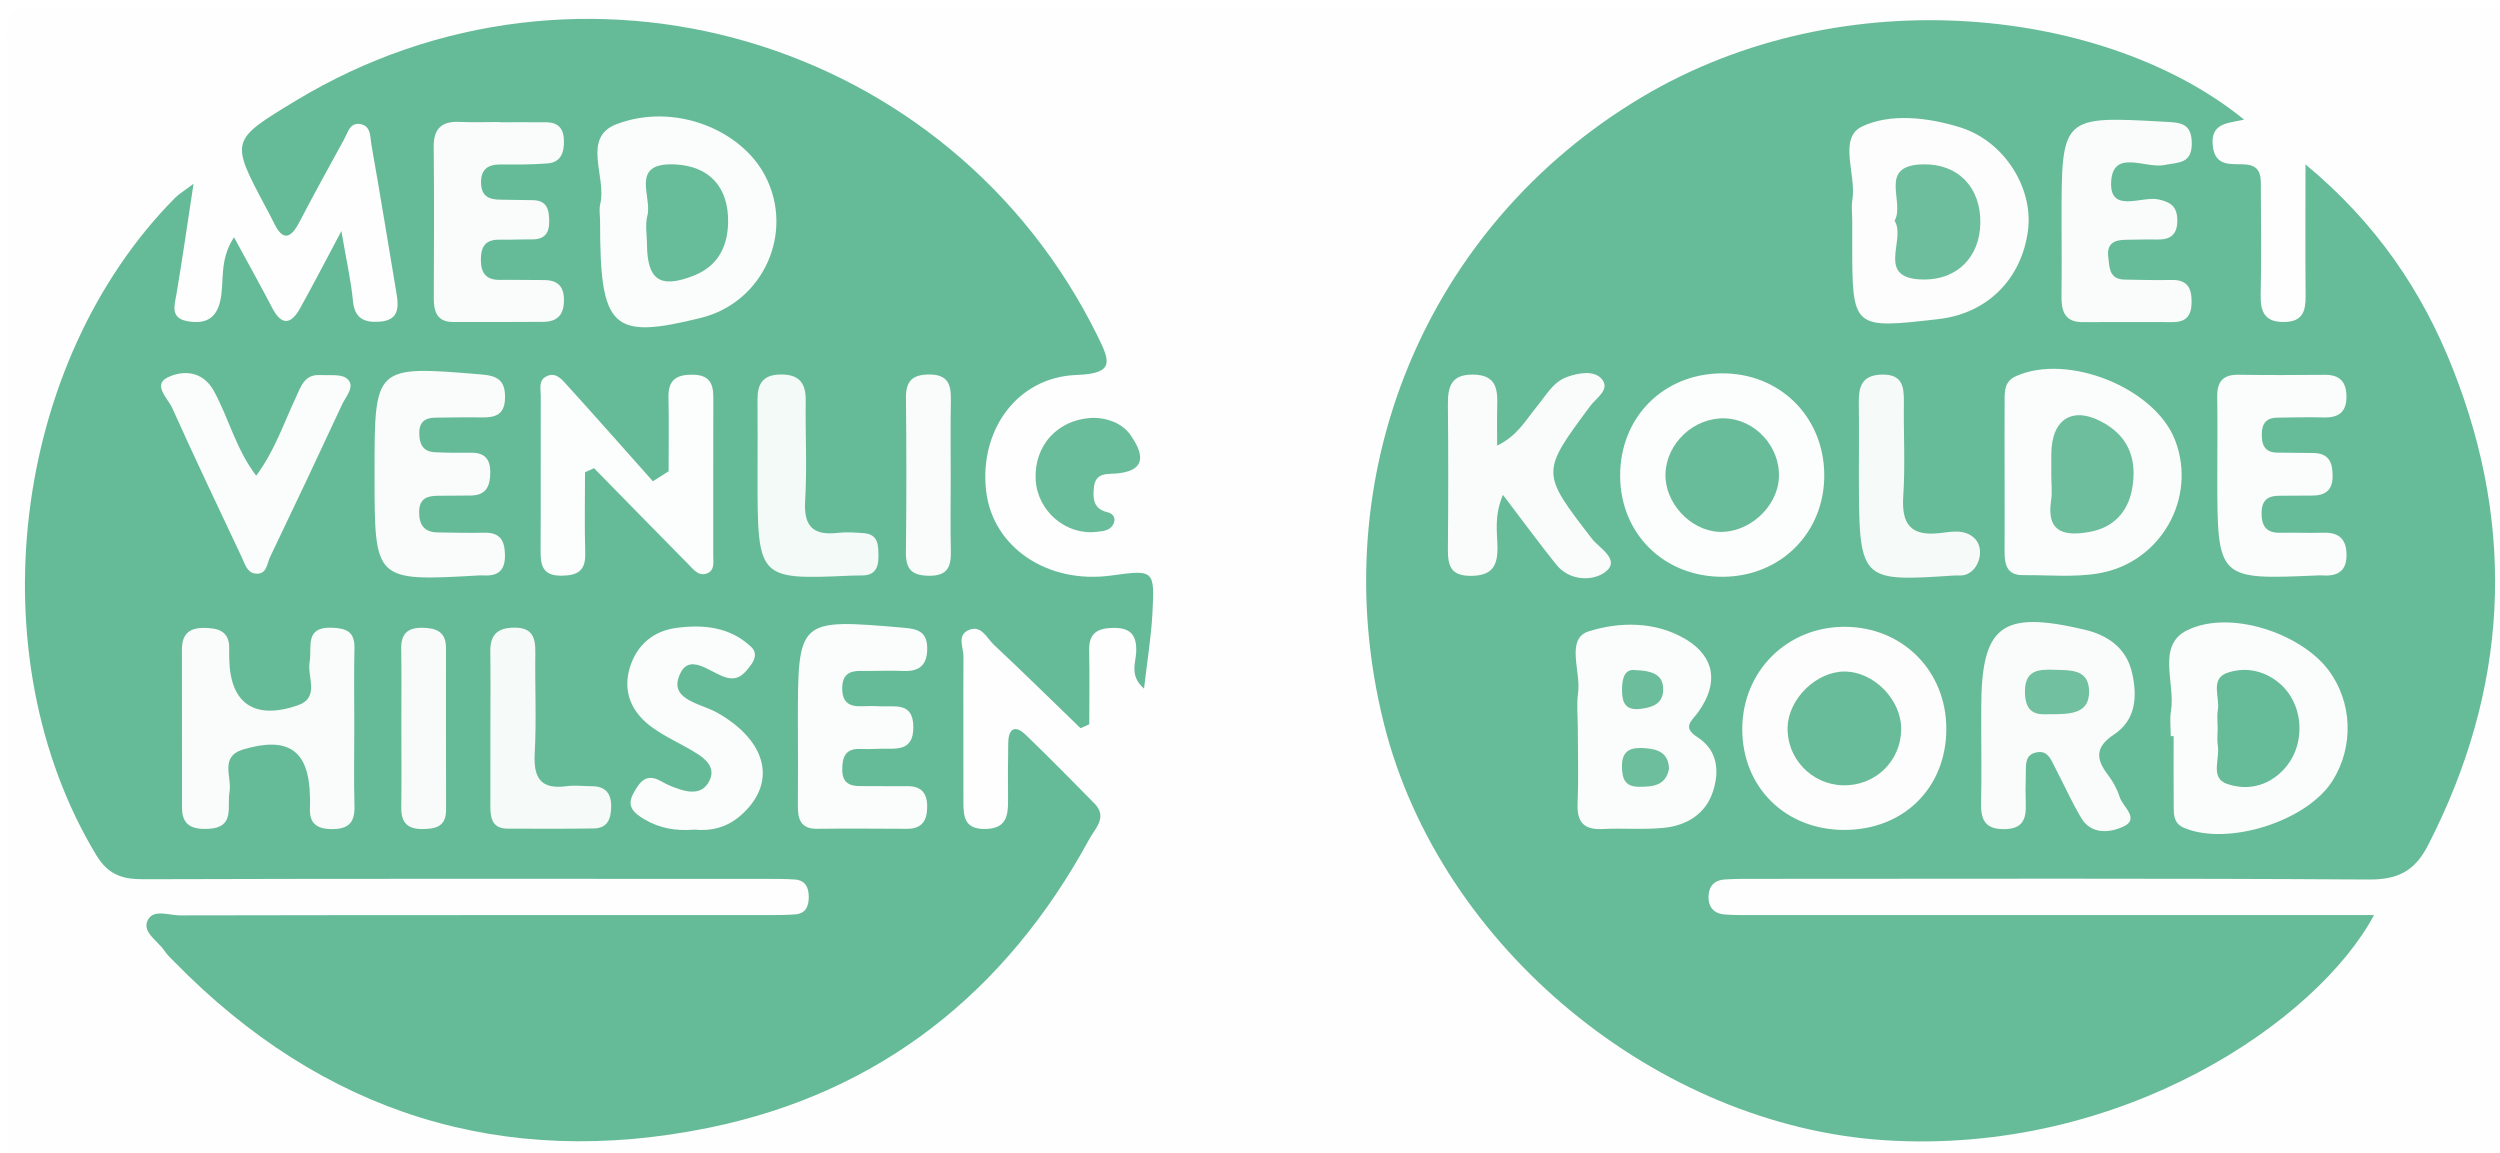
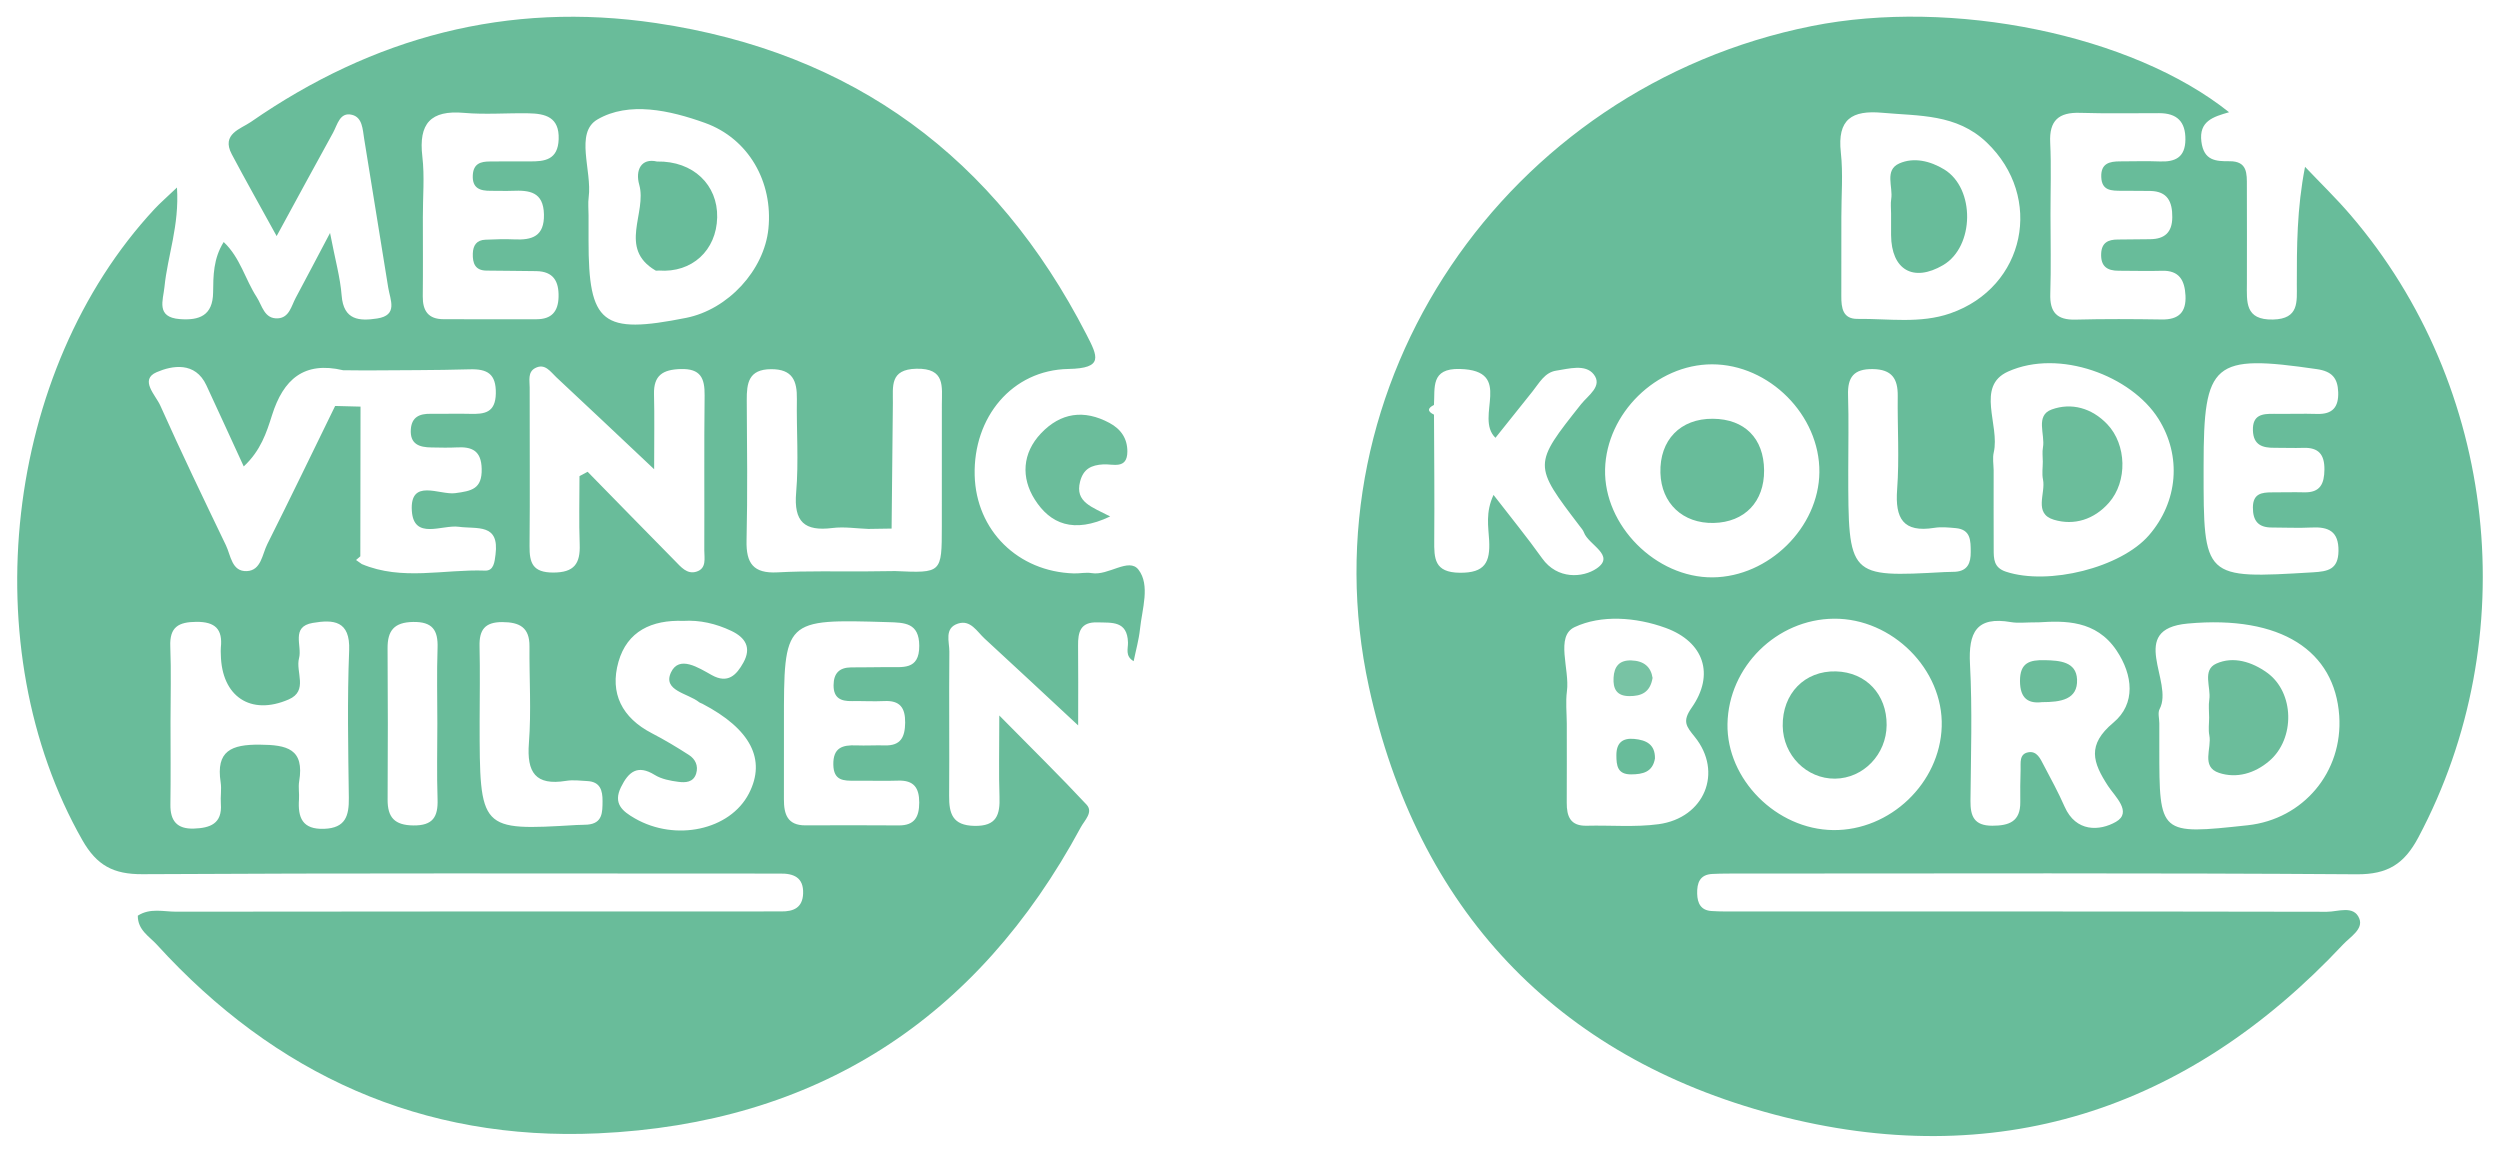
<svg xmlns="http://www.w3.org/2000/svg" version="1.1" id="Layer_1" x="0px" y="0px" width="346.957px" height="159.98px" viewBox="0 0 346.957 159.98" enable-background="new 0 0 346.957 159.98" xml:space="preserve">
  <g>
-     <path fill-rule="evenodd" clip-rule="evenodd" fill="#FEFEFE" d="M173.979,160.979c-56.327,0-112.653-0.04-168.979,0.097   c-3.424,0.009-4.106-0.672-4.097-4.096C1.044,106.319,1.044,55.66,0.902,5C0.893,1.575,1.576,0.901,5,0.904   c112.986,0.115,225.971,0.115,338.958,0c3.424-0.003,4.106,0.671,4.097,4.095c-0.142,50.66-0.142,101.32,0,151.981   c0.01,3.424-0.673,4.104-4.097,4.096C287.298,160.94,230.638,160.979,173.979,160.979z" />
-     <path fill-rule="evenodd" clip-rule="evenodd" fill="#65BB98" d="M32.476,32.928c2.012,3.707,3.708,6.734,5.309,9.811   c1.295,2.489,2.599,2.305,3.85,0.066c1.743-3.118,3.377-6.296,5.744-10.733c0.723,4.239,1.343,6.921,1.596,9.636   c0.226,2.433,1.483,3.081,3.653,2.94c2.68-0.174,2.744-1.874,2.408-3.879c-1.154-6.887-2.268-13.782-3.487-20.658   c-0.187-1.05-0.026-2.589-1.481-2.881c-1.51-0.304-1.801,1.182-2.331,2.145c-2.087,3.792-4.174,7.587-6.174,11.426   c-1.234,2.368-2.339,2.699-3.586,0.055c-0.355-0.753-0.766-1.479-1.156-2.214c-4.863-9.165-4.864-9.165,4.231-14.668   c39.433-23.86,90.839-8.76,111.247,32.616c1.719,3.485,2.52,5.26-2.895,5.45c-8.214,0.289-13.517,7.651-12.546,16.086   c0.9,7.822,8.495,12.961,17.358,11.747c5.945-0.814,6.04-0.81,5.722,5.208c-0.178,3.375-0.734,6.729-1.166,10.49   c-2.019-1.781-1.169-3.477-1.092-5.023c0.111-2.229-0.627-3.432-3.101-3.408c-2.216,0.022-3.48,0.673-3.426,3.124   c0.075,3.416,0.019,6.835,0.019,10.252c-0.404,0.182-0.808,0.363-1.211,0.546c-4-3.867-7.965-7.771-12.024-11.575   c-1.001-0.938-1.768-2.87-3.582-2.006c-1.549,0.737-0.637,2.396-0.644,3.636c-0.038,6.663,0.014,13.328-0.006,19.991   c-0.006,2.153,0.063,3.998,3.062,3.939c2.884-0.057,3.154-1.81,3.134-3.998c-0.023-2.665-0.024-5.331,0.026-7.995   c0.039-2.005,0.985-2.461,2.428-1.068c3.235,3.123,6.396,6.324,9.546,9.534c1.855,1.89,0.066,3.475-0.719,4.92   c-11.553,21.266-29.089,35.213-52.739,40.06c-28.667,5.876-53.683-1.979-74.289-23.058c-0.465-0.477-0.968-0.938-1.332-1.487   c-0.894-1.345-2.995-2.495-2.391-4.075c0.699-1.827,2.951-0.838,4.491-0.841c27.154-0.054,54.308-0.037,81.461-0.041   c1.331,0,2.667,0.003,3.992-0.099c1.479-0.113,1.876-1.165,1.867-2.456c-0.009-1.314-0.504-2.294-1.956-2.387   c-1.328-0.086-2.663-0.082-3.994-0.082c-28.82-0.006-57.639-0.043-86.459,0.048c-2.949,0.009-4.866-0.686-6.489-3.375   C-3.301,91.066,1.552,50.348,24.362,27.391c0.443-0.446,1.009-0.769,2.495-1.88c-0.875,5.722-1.548,10.481-2.355,15.218   c-0.292,1.71-0.919,3.438,1.571,3.858c2.211,0.373,3.868-0.181,4.475-2.747C31.186,39.142,30.353,36.162,32.476,32.928z" />
-     <path fill-rule="evenodd" clip-rule="evenodd" fill="#66BB98" d="M319.962,22.81c9.865,8.196,16.198,17.611,20.442,28.351   c8.889,22.488,7.639,44.548-3.415,66.108c-1.842,3.594-4.163,4.817-8.213,4.792c-28.312-0.181-56.626-0.097-84.939-0.092   c-1.498,0-3-0.013-4.493,0.088c-1.323,0.089-2.149,0.828-2.224,2.219c-0.085,1.609,0.715,2.529,2.303,2.644   c1.326,0.097,2.662,0.077,3.994,0.077c26.814,0.003,53.629,0.002,80.443,0.002c1.803,0,3.605,0,5.611,0   c-7.807,14.61-34.894,33.361-67.899,31.246c-31.334-2.009-61.688-26.559-69.512-57.83c-8.613-34.431,5.847-69.077,35.763-86.911   c28.362-16.907,64.882-12.192,83.615,3.096c-2.117,0.514-4.641,0.383-4.352,3.529c0.281,3.059,2.483,2.583,4.41,2.683   c2.508,0.13,2.266,1.966,2.272,3.615c0.021,4.831,0.084,9.662-0.025,14.49c-0.055,2.418,0.605,3.82,3.309,3.768   c2.538-0.048,2.947-1.53,2.928-3.626C319.926,35.311,319.962,29.563,319.962,22.81z" />
-     <path fill-rule="evenodd" clip-rule="evenodd" fill="#6ABD9B" d="M151.796,57.987c1.706,0.014,3.921,0.644,5.156,2.46   c1.446,2.13,2.534,4.745-1.746,5.242c-1.412,0.164-3.162-0.245-3.388,1.946c-0.161,1.562-0.086,3.002,1.882,3.452   c0.707,0.161,1.164,0.713,0.893,1.458c-0.407,1.121-1.456,1.16-2.455,1.272c-4.206,0.475-8.132-2.869-8.399-7.176   C143.447,61.914,146.743,58.118,151.796,57.987z" />
-     <path fill-rule="evenodd" clip-rule="evenodd" fill="#FBFDFC" d="M83.281,30.769c0-0.832-0.164-1.704,0.028-2.49   c0.906-3.727-2.645-9.207,2.293-11.062c8.021-3.015,17.221,0.768,20.572,7.152c4.141,7.887-0.222,17.587-8.876,19.739   C84.891,47.19,83.279,45.657,83.281,30.769z" />
-     <path fill-rule="evenodd" clip-rule="evenodd" fill="#FAFCFC" d="M49.169,100.92c-0.001,3.658-0.075,7.317,0.026,10.973   c0.065,2.383-0.95,3.22-3.274,3.169c-2.157-0.046-3.028-0.972-2.901-3.038c0.03-0.496,0.004-0.997-0.006-1.496   c-0.125-6.353-2.951-8.386-9.244-6.524c-3.347,0.991-1.553,3.854-1.915,5.895c-0.375,2.111,0.808,4.963-2.966,5.131   c-2.137,0.096-3.625-0.427-3.626-2.906c-0.003-7.315-0.001-14.63-0.016-21.945c-0.004-2.027,0.863-3.038,3-3.035   c2.105,0.003,3.646,0.455,3.563,2.978c-0.017,0.499-0.001,0.998,0.013,1.497c0.166,6.021,3.5,8.313,9.443,6.292   c3.199-1.087,1.341-3.953,1.701-6.001c0.373-2.118-0.781-4.953,3.151-4.795c2.002,0.08,3.124,0.6,3.073,2.835   C49.108,93.604,49.17,97.263,49.169,100.92z" />
-     <path fill-rule="evenodd" clip-rule="evenodd" fill="#FCFDFD" d="M92.792,65.408c0-3.427,0.058-6.854-0.02-10.28   c-0.055-2.421,1.136-3.158,3.381-3.127c2.216,0.029,2.852,1.147,2.844,3.131c-0.029,7.308,0.005,14.616-0.01,21.924   c-0.002,0.95,0.256,2.164-0.956,2.555c-1.106,0.356-1.809-0.596-2.49-1.287c-4.378-4.44-8.737-8.897-13.103-13.349   c-0.416,0.189-0.831,0.379-1.246,0.567c0,3.736-0.085,7.474,0.03,11.205c0.075,2.422-0.994,3.125-3.277,3.148   c-2.632,0.026-2.935-1.411-2.921-3.495c0.047-7.141-0.003-14.283,0.025-21.425c0.004-0.938-0.346-2.123,0.706-2.702   c1.337-0.736,2.204,0.364,2.945,1.181c4.002,4.415,7.944,8.886,11.906,13.337C91.335,66.33,92.063,65.869,92.792,65.408z" />
-     <path fill-rule="evenodd" clip-rule="evenodd" fill="#FAFCFB" d="M51.982,66.066c0-0.166,0-0.332,0-0.498   C51.978,50.69,51.974,50.737,66.83,51.97c2.267,0.188,3.301,0.851,3.26,3.246c-0.04,2.333-1.323,2.743-3.216,2.714   c-2.16-0.032-4.32,0.01-6.479,0.033c-1.354,0.015-2.192,0.569-2.208,2.063c-0.016,1.521,0.455,2.65,2.16,2.736   c1.658,0.083,3.322,0.09,4.982,0.067c1.853-0.026,2.709,0.789,2.711,2.689c0.001,1.945-0.552,3.253-2.763,3.252   c-1.495,0-2.99,0.03-4.486,0.032c-1.489,0.002-2.596,0.377-2.622,2.192c-0.026,1.8,0.667,2.87,2.567,2.898   c2.16,0.032,4.321,0.09,6.479,0.04c2.187-0.049,2.836,1.077,2.866,3.093c0.033,2.222-1.036,2.969-3.058,2.831   c-0.165-0.012-0.333-0.007-0.498,0.002C51.983,80.685,51.983,80.685,51.982,66.066z" />
-     <path fill-rule="evenodd" clip-rule="evenodd" fill="#FAFCFB" d="M69.336,16.967c2.165,0,4.33-0.014,6.495,0.005   c1.625,0.014,2.388,0.868,2.434,2.489c0.047,1.688-0.401,3.071-2.296,3.222c-2.154,0.172-4.326,0.151-6.49,0.14   c-1.837-0.01-2.792,0.726-2.716,2.667c0.07,1.772,1.147,2.21,2.649,2.222c1.499,0.011,2.997,0.05,4.496,0.067   c2.093,0.023,2.317,1.399,2.312,3.052c-0.006,1.686-0.799,2.415-2.441,2.397c-1.499-0.017-2.998,0.059-4.496,0.038   c-1.963-0.026-2.567,1.026-2.55,2.836c0.018,1.86,0.783,2.771,2.682,2.742c1.999-0.03,3.997,0.033,5.996,0.022   c1.777-0.009,2.799,0.673,2.854,2.616c0.058,2.054-0.786,3.171-2.872,3.185c-4.164,0.027-8.327,0.03-12.49,0.022   c-2.232-0.004-2.712-1.4-2.702-3.317c0.036-6.995,0.061-13.991-0.011-20.986c-0.027-2.608,1.167-3.586,3.651-3.468   c1.828,0.086,3.664,0.017,5.496,0.017C69.336,16.945,69.336,16.956,69.336,16.967z" />
-     <path fill-rule="evenodd" clip-rule="evenodd" fill="#FBFDFC" d="M110.737,100.818c-0.004-0.166-0.004-0.332-0.004-0.498   c-0.001-14.488-0.003-14.457,14.661-13.203c1.899,0.163,3.234,0.511,3.285,2.736c0.052,2.28-0.928,3.369-3.28,3.267   c-1.989-0.086-3.984,0.018-5.977-0.008c-1.576-0.02-2.481,0.548-2.535,2.282c-0.06,1.945,0.851,2.706,2.699,2.622   c0.829-0.038,1.663-0.047,2.49,0.005c2.03,0.125,4.621-0.676,4.678,2.797c0.063,3.771-2.723,2.979-4.929,3.104   c-0.828,0.047-1.661,0.043-2.49,0.021c-2.047-0.057-2.452,1.17-2.444,2.9c0.009,1.789,0.996,2.264,2.542,2.253   c2.159-0.017,4.318,0.041,6.476,0.011c1.866-0.025,2.734,0.885,2.766,2.707c0.035,1.93-0.601,3.224-2.812,3.21   c-4.151-0.025-8.303-0.05-12.454-0.001c-2.325,0.027-2.696-1.371-2.678-3.244C110.766,108.125,110.741,104.473,110.737,100.818z" />
-     <path fill-rule="evenodd" clip-rule="evenodd" fill="#FBFCFC" d="M96.37,115.135c-2.581,0.226-4.851-0.197-6.921-1.42   c-1.343-0.792-2.58-1.721-1.564-3.573c0.848-1.545,1.741-2.944,3.87-1.716c0.857,0.494,1.8,0.879,2.748,1.171   c1.532,0.472,3.067,0.457,3.917-1.171c0.908-1.738-0.274-2.916-1.537-3.738c-2.084-1.359-4.443-2.318-6.439-3.783   c-2.769-2.032-4.086-4.89-3.009-8.334c0.979-3.129,3.3-5.039,6.529-5.446c3.713-0.469,7.354-0.113,10.272,2.642   c0.89,0.84,0.544,1.804-0.132,2.674c-0.836,1.075-1.618,2.032-3.291,1.59c-2.27-0.6-5.385-3.862-6.652,0.066   c-0.99,3.07,3.214,3.588,5.369,4.807c7.017,3.973,8.387,9.868,3.171,14.348C100.817,114.866,98.601,115.377,96.37,115.135z" />
-     <path fill-rule="evenodd" clip-rule="evenodd" fill="#FBFCFC" d="M35.554,66.02c2.583-3.481,3.816-7.269,5.488-10.823   c0.7-1.49,1.175-3.251,3.334-3.144c1.303,0.064,2.997-0.189,3.806,0.516c1.177,1.025-0.171,2.422-0.696,3.55   c-3.289,7.077-6.618,14.136-9.997,21.17c-0.449,0.936-0.46,2.553-2.104,2.307c-1.107-0.165-1.396-1.327-1.812-2.213   c-3.251-6.91-6.544-13.802-9.676-20.766c-0.588-1.309-2.737-3.196-0.665-4.22c2.119-1.049,4.888-0.982,6.454,1.869   C31.735,57.998,32.718,62.278,35.554,66.02z" />
-     <path fill-rule="evenodd" clip-rule="evenodd" fill="#F4FAF7" d="M105.135,65.927c0.003-3.49,0.026-6.979-0.005-10.469   c-0.019-2.162,0.722-3.438,3.147-3.483c2.586-0.048,3.576,1.125,3.542,3.612c-0.063,4.652,0.197,9.318-0.08,13.955   c-0.216,3.613,1.21,4.81,4.596,4.405c1.145-0.137,2.327-0.036,3.485,0.041c2.135,0.141,2.079,1.72,2.092,3.265   c0.014,1.541-0.492,2.591-2.233,2.608c-0.499,0.005-0.997,0.005-1.495,0.026C105.132,80.458,105.132,80.459,105.135,65.927z" />
-     <path fill-rule="evenodd" clip-rule="evenodd" fill="#F6FAF8" d="M68.057,100.945c0.002-3.496,0.04-6.993-0.012-10.488   c-0.034-2.264,0.888-3.313,3.251-3.352c2.575-0.043,3.027,1.344,2.998,3.475c-0.064,4.661,0.166,9.333-0.084,13.981   c-0.183,3.401,0.82,5.031,4.418,4.548c1.143-0.153,2.327-0.004,3.492,0.003c1.852,0.011,2.717,0.938,2.702,2.79   c-0.014,1.683-0.457,3.044-2.424,3.073c-3.994,0.06-7.989,0.042-11.984,0.026c-2.065-0.008-2.364-1.431-2.361-3.068   C68.06,108.271,68.055,104.608,68.057,100.945z" />
-     <path fill-rule="evenodd" clip-rule="evenodd" fill="#F9FCFB" d="M131.943,66.47c-0.002,3.331-0.06,6.662,0.018,9.99   c0.05,2.146-0.423,3.467-3,3.446c-2.34-0.02-3.265-0.842-3.236-3.214c0.088-7.158,0.079-14.319,0.006-21.478   c-0.024-2.347,0.904-3.238,3.25-3.24c2.575-0.001,3.021,1.387,2.983,3.506C131.898,59.144,131.945,62.808,131.943,66.47z" />
-     <path fill-rule="evenodd" clip-rule="evenodd" fill="#F8FBF9" d="M55.701,100.568c-0.003-3.493,0.045-6.988-0.021-10.48   c-0.04-2.108,0.84-2.997,2.971-2.964c1.962,0.031,3.244,0.603,3.244,2.79c0.003,7.486-0.012,14.972,0.014,22.458   c0.008,2.294-1.348,2.671-3.263,2.686c-2.141,0.017-2.985-0.937-2.957-3.011C55.742,108.221,55.704,104.395,55.701,100.568z" />
-     <path fill-rule="evenodd" clip-rule="evenodd" fill="#FBFDFC" d="M278.202,65.975c-0.003-3.488-0.013-6.976,0.002-10.463   c0.006-1.336,0.028-2.61,1.581-3.309c7.179-3.232,19.284,1.616,22.083,8.893c3.08,8.008-1.969,17.031-10.658,18.484   c-3.397,0.568-6.952,0.209-10.436,0.242c-2.338,0.022-2.584-1.577-2.575-3.385C278.217,72.95,278.204,69.462,278.202,65.975z" />
-     <path fill-rule="evenodd" clip-rule="evenodd" fill="#FCFDFD" d="M253.178,65.859c0.066,8.027-6.017,14.155-14.086,14.189   c-8.128,0.034-14.22-5.948-14.245-13.99c-0.026-8.116,5.946-14.168,14.056-14.243C246.965,51.74,253.11,57.786,253.178,65.859z" />
-     <path fill-rule="evenodd" clip-rule="evenodd" fill="#FBFCFC" d="M301.264,102.165c0-1.162-0.163-2.352,0.029-3.481   c0.651-3.828-2.067-9.123,2.276-11.229c5.982-2.901,15.68,0.459,19.503,5.439c3.392,4.419,3.659,10.646,0.663,15.435   c-3.534,5.647-14.513,9.11-20.586,6.581c-1.407-0.586-1.464-1.649-1.475-2.803c-0.029-3.313-0.01-6.626-0.01-9.938   C301.531,102.167,301.397,102.166,301.264,102.165z" />
-     <path fill-rule="evenodd" clip-rule="evenodd" fill="#FCFDFC" d="M256.014,86.988c8.04,0.015,14.117,6.132,14.103,14.196   c-0.015,8.159-5.931,14.003-14.171,13.997c-8.19-0.006-14.189-5.963-14.15-14.05C241.834,93.129,248.021,86.975,256.014,86.988z" />
-     <path fill-rule="evenodd" clip-rule="evenodd" fill="#FCFDFC" d="M257.056,30.712c0-0.998-0.135-2.017,0.024-2.989   c0.571-3.484-2.011-8.567,1.331-10.162c3.937-1.878,9.18-1.28,13.67,0.13c6.094,1.915,10.143,8.416,9.367,14.306   c-0.894,6.779-5.674,11.515-12.404,12.288c-11.983,1.375-11.983,1.375-11.987-10.58C257.056,32.708,257.057,31.71,257.056,30.712z" />
-     <path fill-rule="evenodd" clip-rule="evenodd" fill="#FBFCFC" d="M218.975,101.126c-0.004-1.661-0.189-3.348,0.036-4.976   c0.41-2.95-1.76-7.502,1.464-8.526c4.2-1.334,9.27-1.452,13.527,1.124c4.002,2.421,4.554,6.104,1.671,10.092   c-0.886,1.226-2.273,2.077-0.101,3.465c2.829,1.806,3.075,4.721,2.159,7.541c-1.016,3.125-3.653,4.728-6.815,5.044   c-2.797,0.28-5.644,0.02-8.46,0.163c-2.552,0.131-3.618-0.857-3.513-3.466C219.085,108.104,218.979,104.613,218.975,101.126z" />
-     <path fill-rule="evenodd" clip-rule="evenodd" fill="#FAFCFB" d="M274.961,100.841c0.001-0.831,0.001-1.662,0.001-2.492   c-0.001-11.531,2.761-13.685,14.3-10.972c3.251,0.765,5.851,2.537,6.638,6.024c0.733,3.248,0.54,6.512-2.493,8.519   c-2.637,1.746-2.575,3.387-0.858,5.622c0.698,0.909,1.281,1.981,1.625,3.071c0.429,1.363,2.858,3.019,0.49,4.117   c-1.717,0.796-4.398,1.187-5.814-1.189c-1.357-2.277-2.432-4.722-3.67-7.073c-0.527-1.001-0.953-2.313-2.438-2.071   c-1.843,0.3-1.549,1.869-1.594,3.154c-0.045,1.328-0.049,2.66-0.006,3.988c0.069,2.075-0.353,3.493-2.951,3.531   c-2.818,0.043-3.311-1.432-3.252-3.762C275.024,107.821,274.96,104.331,274.961,100.841z" />
-     <path fill-rule="evenodd" clip-rule="evenodd" fill="#FAFCFC" d="M208.581,68.677c-1.241,2.987-0.784,5.153-0.758,7.243   c0.033,2.638-0.732,3.978-3.677,3.998c-2.903,0.02-3.223-1.505-3.202-3.785c0.061-6.664,0.064-13.328,0-19.992   c-0.024-2.499,0.458-4.195,3.519-4.154c3.158,0.042,3.404,1.968,3.329,4.345c-0.053,1.642-0.011,3.289-0.011,5.508   c2.831-1.368,3.992-3.578,5.508-5.417c1.262-1.531,2.264-3.439,4.229-4.124c1.554-0.542,3.685-0.945,4.756,0.277   c1.274,1.455-0.733,2.641-1.546,3.734c-6.918,9.311-6.881,9.247,0.203,18.454c1.002,1.302,4.069,2.938,1.839,4.631   c-1.636,1.243-4.894,1.327-6.795-1.044C213.598,75.382,211.348,72.311,208.581,68.677z" />
-     <path fill-rule="evenodd" clip-rule="evenodd" fill="#F9FCFB" d="M286.111,30.565c-0.006-14.495-0.008-14.473,14.443-13.659   c1.982,0.111,3.563,0.151,3.627,2.842c0.072,3.009-1.794,2.76-3.863,3.164c-2.554,0.498-7.045-2.249-7.321,2.25   c-0.28,4.56,4.211,2.002,6.555,2.511c1.801,0.392,2.608,1.068,2.621,2.896c0.013,1.909-0.874,2.706-2.719,2.673   c-1.496-0.027-2.993,0.017-4.49,0.038c-1.541,0.023-2.594,0.518-2.376,2.354c0.177,1.498,0.111,3.135,2.281,3.168   c2.161,0.034,4.324,0.104,6.484,0.052c2.22-0.053,2.829,1.11,2.806,3.116c-0.021,1.876-0.785,2.746-2.669,2.734   c-4.157-0.024-8.315-0.003-12.473,0.003c-2.519,0.004-2.944-1.599-2.917-3.664C286.147,37.551,286.113,34.058,286.111,30.565z" />
-     <path fill-rule="evenodd" clip-rule="evenodd" fill="#FBFDFC" d="M307.724,66.013c0.005-3.662,0.043-7.323-0.011-10.983   c-0.03-2.063,0.803-3.054,2.94-3.021c3.993,0.061,7.987,0.048,11.981,0.009c2.109-0.021,3.011,1,3.015,3.044   c0.005,2.15-1.116,2.923-3.143,2.872c-2.162-0.056-4.327,0-6.489,0.027c-1.421,0.018-2.076,0.76-2.117,2.183   c-0.045,1.533,0.346,2.643,2.128,2.673c1.663,0.028,3.327,0.047,4.991,0.051c2.257,0.006,2.738,1.416,2.708,3.31   c-0.032,1.935-1.114,2.612-2.883,2.599c-1.498-0.012-2.996,0.032-4.493,0.024c-1.587-0.008-2.463,0.603-2.482,2.345   c-0.021,1.833,0.623,2.832,2.579,2.792c1.997-0.04,3.996,0.055,5.991-0.005c2.018-0.06,3.127,0.738,3.215,2.851   c0.103,2.454-1.2,3.245-3.415,3.069c-0.165-0.013-0.333-0.005-0.499,0.002C307.727,80.474,307.727,80.474,307.724,66.013z" />
-     <path fill-rule="evenodd" clip-rule="evenodd" fill="#F6FAF9" d="M257.982,65.498c-0.001-3.163,0.034-6.325-0.013-9.487   c-0.032-2.22,0.311-3.932,3.136-4.023c2.939-0.094,3.148,1.67,3.121,3.882c-0.055,4.327,0.198,8.67-0.086,12.979   c-0.257,3.897,1.013,5.591,5.058,5.137c1.567-0.176,3.395-0.597,4.78,0.668c1.574,1.435,0.729,4.611-1.323,5.146   c-0.473,0.123-0.995,0.042-1.493,0.075C257.989,80.741,257.989,80.742,257.982,65.498z" />
-     <path fill-rule="evenodd" clip-rule="evenodd" fill="#67BC99" d="M101.049,30.902c-0.074,3.48-1.519,6.099-4.869,7.392   c-4.6,1.776-6.352,0.546-6.39-4.391c-0.01-1.332-0.272-2.735,0.056-3.981c0.69-2.619-2.498-7.359,3.745-7.107   C98.397,23.008,101.142,25.92,101.049,30.902z" />
-     <path fill-rule="evenodd" clip-rule="evenodd" fill="#6CBE9C" d="M284.685,65.978c0.001-0.994-0.006-1.987,0.002-2.98   c0.041-5.041,3.162-6.783,7.536-4.154c3.441,2.069,4.349,5.302,3.675,9.016c-0.585,3.227-2.61,5.356-5.857,5.951   c-3.323,0.609-6.089,0.234-5.384-4.36C284.83,68.318,284.683,67.137,284.685,65.978z" />
-     <path fill-rule="evenodd" clip-rule="evenodd" fill="#68BC9A" d="M246.88,66.333c-0.22,4.119-4.281,7.726-8.413,7.472   c-3.951-0.242-7.443-4.07-7.328-8.032c0.123-4.239,3.903-7.806,8.175-7.714C243.58,58.152,247.111,62.013,246.88,66.333z" />
-     <path fill-rule="evenodd" clip-rule="evenodd" fill="#66BB98" d="M307.774,101.042c-0.001-0.825-0.119-1.672,0.023-2.471   c0.32-1.792-1.134-4.366,1.338-5.203c2.34-0.793,4.881-0.4,7.015,1.295c3.704,2.94,3.995,8.884,0.641,12.285   c-2.241,2.274-5.076,2.768-7.756,1.828c-2.33-0.818-0.938-3.45-1.237-5.264C307.665,102.71,307.775,101.866,307.774,101.042z" />
-     <path fill-rule="evenodd" clip-rule="evenodd" fill="#68BC99" d="M263.853,101.262c-0.066,4.417-3.634,7.828-8.078,7.725   c-4.392-0.104-7.878-3.807-7.681-8.163c0.176-3.909,4.017-7.626,7.881-7.625C260.066,93.199,263.915,97.139,263.853,101.262z" />
-     <path fill-rule="evenodd" clip-rule="evenodd" fill="#6CBE9C" d="M262.938,30.638c1.498-2.635-2.44-7.729,3.997-7.83   c4.836-0.076,7.992,3.211,7.9,8.2c-0.085,4.622-3.182,7.837-7.888,7.785C260.149,38.72,264.604,33.273,262.938,30.638z" />
-     <path fill-rule="evenodd" clip-rule="evenodd" fill="#6DBE9C" d="M231.627,106.722c-0.472,2.344-2.243,2.46-4.135,2.472   c-2.021,0.012-2.387-1.181-2.391-2.879c-0.005-2.376,1.477-2.618,3.282-2.476C230.169,103.979,231.594,104.563,231.627,106.722z" />
-     <path fill-rule="evenodd" clip-rule="evenodd" fill="#6BBD9B" d="M226.888,92.994c2.548,0.092,4.036,0.689,3.93,2.853   c-0.091,1.845-1.482,2.312-3.093,2.526c-2.059,0.274-2.608-0.762-2.617-2.558C225.099,94.087,225.493,92.833,226.888,92.994z" />
-     <path fill-rule="evenodd" clip-rule="evenodd" fill="#71C09F" d="M284.487,99.12c-1.5,0.053-3.354,0.157-3.456-2.868   c-0.106-3.22,1.719-3.382,4.077-3.298c2.17,0.077,4.708-0.122,4.819,2.842C290.048,99.04,287.445,99.133,284.487,99.12z" />
+     <path fill-rule="evenodd" clip-rule="evenodd" fill="#69BC9A" d="M19.125,127.08c1.711-1.104,3.58-0.549,5.329-0.553   c26.825-0.041,53.649-0.029,80.473-0.029c1.167,0,2.333-0.025,3.499-0.008c1.717,0.025,2.961-0.529,3.033-2.477   c0.082-2.252-1.318-2.811-3.233-2.775c-1.166,0.021-2.332-0.002-3.499-0.002c-28.324-0.002-56.648-0.08-84.971,0.086   c-4.01,0.023-6.324-1.211-8.322-4.719C-3.747,89.941,0.569,51.435,21.457,28.994c0.764-0.82,1.62-1.555,3.104-2.969   c0.345,5.298-1.31,9.487-1.736,13.797c-0.183,1.843-1.215,4.205,2.122,4.463c2.72,0.211,4.588-0.487,4.629-3.686   c0.029-2.319,0.015-4.682,1.468-7.011c2.296,2.162,2.982,5.184,4.573,7.631c0.773,1.189,1.057,3.071,2.951,2.961   c1.584-0.093,1.863-1.71,2.475-2.85c1.398-2.606,2.769-5.227,4.762-8.999c0.714,3.721,1.417,6.182,1.609,8.681   c0.266,3.453,2.485,3.563,4.932,3.188c2.927-0.448,1.811-2.567,1.531-4.29c-1.116-6.886-2.231-13.772-3.339-20.659   c-0.21-1.307-0.233-2.958-1.686-3.317c-1.699-0.42-2.018,1.375-2.627,2.478c-2.481,4.491-4.921,9.006-7.833,14.352   c-2.341-4.26-4.331-7.786-6.228-11.361c-1.494-2.816,1.256-3.51,2.654-4.48C51.783,5.155,70.434,0.146,91.044,3.201   c27.399,4.06,47.122,18.678,59.73,43.207c1.579,3.072,2.43,4.708-2.501,4.798c-7.824,0.143-13.217,6.71-13.004,14.771   c0.201,7.632,5.994,13.366,13.762,13.603c0.831,0.025,1.686-0.177,2.491-0.04c2.299,0.39,5.146-2.212,6.479-0.479   c1.652,2.148,0.501,5.453,0.21,8.246c-0.153,1.469-0.566,2.912-0.879,4.453c-1.217-0.697-0.762-1.76-0.787-2.588   c-0.091-3.045-2.226-2.732-4.252-2.797c-2.365-0.072-2.697,1.361-2.675,3.238c0.04,3.287,0.011,6.578,0.011,11.061   c-4.843-4.502-8.896-8.295-12.984-12.051c-1.063-0.977-1.946-2.646-3.688-2.082c-1.952,0.633-1.19,2.527-1.203,3.895   c-0.065,6.666,0.023,13.33-0.031,19.994c-0.021,2.488,0.464,4.127,3.511,4.188c3.106,0.061,3.566-1.553,3.478-4.074   c-0.111-3.152-0.027-6.311-0.027-11.246c4.682,4.75,8.483,8.479,12.109,12.371c0.975,1.047-0.272,2.166-0.799,3.143   c-14.386,26.686-36.749,41.107-66.994,42.477c-24.42,1.104-44.804-8.15-61.227-26.182C20.723,129.951,19.108,129.08,19.125,127.08z    M124.229,79.255c6.472,0.29,6.475,0.29,6.48-6.191c0.004-5.644-0.003-11.289,0.005-16.932c0.004-2.49,0.505-5.046-3.533-4.958   c-3.734,0.082-3.241,2.464-3.266,4.764c-0.063,5.806-0.118,11.613-0.176,17.418c-1.075,0.017-2.149,0.033-3.225,0.05   c-1.662-0.058-3.351-0.333-4.98-0.129c-3.876,0.487-5.391-0.841-5.042-4.921c0.367-4.295,0.033-8.646,0.101-12.972   c0.039-2.523-0.586-4.165-3.58-4.149c-3.131,0.016-3.391,1.929-3.376,4.316c0.041,6.489,0.122,12.981-0.029,19.468   c-0.073,3.157,0.94,4.592,4.283,4.415c4.149-0.222,8.317-0.106,12.478-0.137C121.655,79.284,122.942,79.27,124.229,79.255z    M47.618,51.382c-5.425-1.276-8.297,1.25-9.872,6.256c-0.747,2.374-1.563,4.903-3.92,7.096c-1.866-4.056-3.513-7.664-5.184-11.26   c-1.549-3.333-4.749-2.75-6.9-1.823c-2.423,1.044-0.137,3.198,0.497,4.619c2.915,6.526,6.019,12.969,9.118,19.413   c0.679,1.411,0.8,3.667,2.898,3.577c1.99-0.086,2.13-2.32,2.834-3.724c3.197-6.37,6.292-12.792,9.422-19.195   c1.175,0.03,2.349,0.061,3.524,0.091c-0.009,6.926-0.019,13.852-0.028,20.776c-0.198,0.171-0.396,0.341-0.594,0.512   c0.267,0.188,0.534,0.377,0.801,0.565c5.587,2.355,11.4,0.694,17.105,0.906c1.219,0.046,1.322-1.216,1.451-2.229   c0.559-4.365-2.527-3.508-5.119-3.856c-2.292-0.308-6.229,1.882-6.494-2.203c-0.298-4.585,3.863-2.179,6-2.459   c2.309-0.303,3.751-0.586,3.693-3.369c-0.053-2.529-1.34-3.105-3.486-2.982c-1.159,0.066-2.325,0.017-3.488,0.006   c-1.672-0.017-3.003-0.444-2.86-2.518c0.118-1.711,1.214-2.174,2.73-2.152c1.827,0.025,3.656-0.045,5.481,0.006   c2.014,0.057,3.537-0.143,3.585-2.83c0.049-2.73-1.183-3.422-3.626-3.351c-4.813,0.14-9.631,0.113-14.448,0.155   C49.699,51.399,48.659,51.391,47.618,51.382z M81.68,29.875c0,1.162,0.001,2.325,0,3.488c-0.006,11.595,1.863,13.08,13.546,10.751   c5.814-1.159,10.833-6.601,11.418-12.38c0.656-6.482-2.746-12.496-8.797-14.674c-4.884-1.759-10.583-3.022-14.937-0.479   c-3.174,1.855-0.721,7.106-1.213,10.805C81.589,28.201,81.682,29.043,81.68,29.875z M23.665,100.172   c0,3.824,0.042,7.65-0.016,11.473c-0.034,2.277,0.919,3.426,3.252,3.348c2.244-0.076,3.961-0.662,3.75-3.436   c-0.076-0.99,0.121-2.014-0.029-2.988c-0.672-4.373,1.484-5.252,5.417-5.223c3.795,0.027,6.231,0.568,5.48,5.098   c-0.134,0.811,0.033,1.664-0.024,2.492c-0.173,2.521,0.447,4.203,3.495,4.09c2.97-0.109,3.456-1.803,3.423-4.305   c-0.089-6.816-0.229-13.643,0.044-20.449c0.167-4.172-2.205-4.305-5.048-3.824c-3.086,0.521-1.449,3.178-1.906,4.887   c-0.511,1.912,1.317,4.533-1.43,5.732c-5.289,2.305-9.32-0.416-9.425-6.207c-0.006-0.334-0.034-0.67,0.002-0.996   c0.272-2.541-0.778-3.584-3.404-3.563c-2.462,0.021-3.719,0.705-3.613,3.398C23.77,93.184,23.666,96.682,23.665,100.172z    M80.423,66.078c0.377-0.201,0.753-0.402,1.13-0.604c4.042,4.128,8.078,8.264,12.133,12.379c0.809,0.82,1.653,1.884,2.949,1.49   c1.472-0.446,1.104-1.883,1.108-2.98c0.032-7.162-0.04-14.326,0.045-21.488c0.029-2.417-0.57-3.742-3.336-3.658   c-2.457,0.075-3.753,0.867-3.687,3.487c0.078,3.064,0.019,6.132,0.019,10.417c-5.174-4.873-9.359-8.84-13.581-12.77   c-0.806-0.75-1.565-1.988-2.932-1.266c-1.057,0.559-0.759,1.747-0.761,2.7c-0.015,7.33,0.057,14.659-0.018,21.989   c-0.024,2.373,0.45,3.682,3.272,3.687c2.939,0.005,3.786-1.246,3.687-3.915C80.334,72.395,80.423,69.235,80.423,66.078z    M58.685,30.167c0,3.652,0.031,7.304-0.012,10.956c-0.024,2,0.755,3.172,2.87,3.176c4.315,0.009,8.631,0.021,12.947,0.005   c2.022-0.007,2.977-1.029,3.029-3.089c0.056-2.199-0.733-3.538-3.07-3.587c-2.323-0.049-4.647-0.029-6.97-0.073   c-1.54-0.028-1.899-1.026-1.862-2.35c0.033-1.167,0.539-1.891,1.75-1.938c1.326-0.053,2.658-0.108,3.982-0.045   c2.484,0.12,4.212-0.403,4.142-3.474c-0.072-3.141-2.025-3.364-4.379-3.267c-0.994,0.041-1.992-0.008-2.988,0.001   c-1.501,0.014-2.622-0.34-2.506-2.209c0.097-1.565,1.086-1.86,2.365-1.861c1.826-0.001,3.652-0.039,5.478-0.013   c2.17,0.032,3.969-0.226,4.072-3.073c0.111-3.084-1.847-3.559-4.186-3.601c-2.986-0.055-5.994,0.2-8.959-0.061   c-4.634-0.406-6.31,1.487-5.775,6.047C58.941,24.494,58.674,27.346,58.685,30.167z M108.798,100.465   c0,3.49,0.01,6.979-0.004,10.469c-0.008,2.053,0.48,3.627,2.993,3.611c4.32-0.023,8.64-0.018,12.96,0.008   c2.187,0.014,2.825-1.193,2.827-3.174c0.002-2.043-0.751-3.115-2.921-3.041c-1.991,0.068-3.987-0.008-5.981,0.012   c-1.577,0.016-2.978,0.025-3.02-2.225c-0.044-2.369,1.266-2.754,3.171-2.678c1.327,0.053,2.659-0.035,3.987,0.002   c2.215,0.061,2.786-1.174,2.81-3.152c0.025-2.08-0.728-3.109-2.898-3.002c-1.491,0.074-2.99-0.021-4.485,0.006   c-1.539,0.029-2.566-0.41-2.551-2.215c0.014-1.66,0.806-2.441,2.416-2.463c1.661-0.023,3.323-0.004,4.984-0.041   c2.103-0.045,4.513,0.516,4.491-2.969c-0.02-3.191-2.019-3.203-4.351-3.271C108.785,85.914,108.786,85.889,108.798,100.465z    M94.843,86.168c-4.397-0.162-7.8,1.432-9.009,5.674c-1.249,4.381,0.507,7.779,4.624,9.914c1.766,0.914,3.481,1.943,5.154,3.021   c0.885,0.57,1.339,1.498,1,2.59c-0.383,1.232-1.506,1.264-2.456,1.139c-1.128-0.146-2.353-0.377-3.294-0.961   c-2.399-1.482-3.638-0.42-4.678,1.691c-1.122,2.279,0.187,3.346,1.925,4.344c5.653,3.25,13.204,1.621,15.823-3.449   c2.44-4.723,0.245-8.961-6.458-12.463c-0.147-0.078-0.323-0.115-0.449-0.217c-1.544-1.244-5.106-1.584-3.898-4.143   c1.133-2.4,3.806-0.645,5.645,0.379c2.257,1.258,3.444-0.014,4.398-1.732c1.142-2.059,0.301-3.463-1.68-4.402   C99.343,86.535,97.099,86.029,94.843,86.168z M66.565,100.129c0.003,15.168,0.003,15.168,13.472,14.367   c0.497-0.029,0.997-0.01,1.492-0.051c2.115-0.178,2.083-1.725,2.094-3.271c0.009-1.471-0.32-2.67-2.082-2.773   c-0.993-0.059-2.013-0.188-2.98-0.031c-4.245,0.686-5.472-1.158-5.158-5.238c0.342-4.453,0.043-8.951,0.079-13.43   c0.021-2.631-1.375-3.363-3.788-3.367c-2.425-0.002-3.194,1.102-3.142,3.346C66.633,93.16,66.573,96.646,66.565,100.129z    M60.695,100.418c0-3.498-0.09-7,0.031-10.494c0.086-2.49-0.719-3.654-3.408-3.607c-2.611,0.047-3.547,1.195-3.53,3.656   c0.048,6.996,0.05,13.992,0.006,20.988c-0.016,2.486,0.971,3.564,3.567,3.596c2.722,0.035,3.449-1.189,3.365-3.646   C60.607,107.416,60.695,103.916,60.695,100.418z" />
+     <path fill-rule="evenodd" clip-rule="evenodd" fill="#68BC9A" d="M309.355,15.577c-2.203,0.633-4.207,1.229-3.838,4.093   c0.342,2.638,2.004,2.719,3.902,2.707c2.52-0.018,2.406,1.744,2.408,3.449c0.006,4.497,0.02,8.993,0.004,13.49   c-0.008,2.564-0.307,5.118,3.629,5.029c3.639-0.083,3.299-2.475,3.299-4.831c-0.002-5.255,0-10.512,1.141-16.363   c2.1,2.212,4.297,4.339,6.281,6.65c20.473,23.832,24.189,58.698,9.441,86.424c-1.955,3.676-4.254,5.141-8.547,5.111   c-28.477-0.201-56.953-0.105-85.432-0.102c-1.332,0-2.666-0.01-3.996,0.055c-1.746,0.086-2.148,1.24-2.109,2.752   c0.035,1.334,0.527,2.291,1.965,2.391c1.326,0.09,2.662,0.066,3.994,0.066c27.145,0.002,54.291-0.014,81.436,0.041   c1.537,0.004,3.727-0.953,4.494,0.932c0.604,1.48-1.266,2.557-2.244,3.602c-21.699,23.143-48.291,31.695-78.848,23.627   c-30.463-8.043-49.68-28.645-56.357-59.381c-9.125-41.996,19.008-83.215,61.477-91.705C270.881-0.27,295.865,4.784,309.355,15.577z    M199.014,57.547c0.02,5.811,0.084,11.622,0.033,17.432c-0.021,2.526,0,4.471,3.539,4.509c3.496,0.039,4.244-1.445,4.082-4.495   c-0.102-1.882-0.52-3.876,0.607-6.308c2.412,3.13,4.676,5.892,6.744,8.796c2.125,2.988,5.668,2.697,7.553,1.423   c2.713-1.835-1.131-3.268-1.756-5.025c-0.109-0.303-0.348-0.564-0.549-0.828c-6.523-8.556-6.51-8.543,0.158-16.953   c0.971-1.226,3.055-2.524,1.744-4.162c-1.154-1.442-3.443-0.763-5.209-0.493c-1.588,0.242-2.35,1.726-3.275,2.883   c-1.717,2.144-3.43,4.292-5.141,6.433c-2.984-2.867,2.699-9.361-4.959-9.553c-4.072-0.103-3.42,2.599-3.576,4.996   C198.088,56.654,198.09,57.102,199.014,57.547z M237.598,50.562c-7.717,0.006-14.65,6.809-14.84,14.562   c-0.191,7.798,7.049,15.072,14.93,15.004c7.777-0.068,14.734-6.922,14.811-14.589C252.578,57.632,245.537,50.555,237.598,50.562z    M254.422,115.201c7.891,0.088,14.813-6.521,15.055-14.373c0.244-7.91-6.859-15.021-14.945-14.963   c-7.955,0.059-14.652,6.676-14.787,14.609C239.613,108.158,246.545,115.113,254.422,115.201z M255.549,30.128   c0,3.662,0.01,7.323-0.006,10.985c-0.006,1.612,0.195,3.166,2.254,3.144c4.303-0.047,8.674,0.693,12.881-0.771   c10.424-3.628,13.006-16.131,5.029-23.728c-4.178-3.978-9.369-3.643-14.477-4.107c-4.227-0.385-6.262,0.901-5.754,5.496   C255.805,24.107,255.539,27.133,255.549,30.128z M299.676,100.381c0,1.166,0,2.332,0,3.498   c0.004,11.975,0.004,11.975,12.256,10.654c7.738-0.836,13.246-7.418,12.713-15.197c-0.615-8.971-8.02-13.992-21.031-12.797   c-8.473,0.777-1.877,8.078-3.898,11.865C299.438,98.922,299.676,99.715,299.676,100.381z M276.684,65.266   c0,3.65-0.012,7.301,0.006,10.952c0.006,1.327-0.02,2.558,1.705,3.125c5.902,1.943,15.949-0.556,19.85-5.066   c4.033-4.665,4.551-10.983,1.318-16.138c-3.752-5.983-13.762-9.768-20.875-6.575c-4.541,2.038-1.111,7.441-1.99,11.219   C276.514,63.57,276.67,64.436,276.684,65.266z M282.994,86.365c-1.906,0-2.93,0.143-3.898-0.025   c-4.809-0.838-5.93,1.43-5.695,5.842c0.334,6.301,0.125,12.635,0.066,18.953c-0.02,2.158,0.514,3.461,3.027,3.461   c2.357,0,3.914-0.592,3.887-3.275c-0.014-1.496-0.01-2.994,0.043-4.49c0.033-0.945-0.23-2.201,1.086-2.43   c1.18-0.205,1.656,0.902,2.109,1.764c1.008,1.91,2.045,3.814,2.914,5.789c1.568,3.564,4.869,3.393,7.123,2.102   c2.328-1.334-0.17-3.553-1.1-4.984c-2.117-3.262-2.967-5.682,0.752-8.789c3.129-2.615,2.715-6.604,0.43-10.012   C290.887,86.02,286.479,86.154,282.994,86.365z M217.443,100.412c0,3.662,0.016,7.324-0.006,10.986   c-0.012,1.904,0.498,3.256,2.773,3.199c3.324-0.084,6.697,0.23,9.971-0.213c6.383-0.867,8.984-7.221,5.021-12.121   c-1.191-1.475-1.76-2.145-0.422-4.055c3.225-4.609,1.699-9.133-3.621-11.068c-4.137-1.506-8.953-1.838-12.635-0.104   c-2.705,1.275-0.656,5.826-1.061,8.887C217.27,97.396,217.432,98.914,217.443,100.412z M284.574,29.776   c0,3.667,0.09,7.335-0.029,10.998c-0.084,2.549,0.904,3.652,3.494,3.583c3.998-0.105,8-0.081,11.998-0.019   c2.334,0.036,3.387-1.017,3.271-3.313c-0.105-2.089-0.84-3.526-3.281-3.445c-1.996,0.065-3.998-0.012-5.998-0.005   c-1.6,0.006-2.5-0.619-2.424-2.37c0.066-1.541,0.971-1.958,2.299-1.963c1.5-0.006,2.998-0.028,4.498-0.045   c2.008-0.021,3.059-0.932,3.074-3.045c0.016-2.139-0.641-3.599-3.041-3.651c-1.334-0.028-2.666-0.006-4-0.021   c-1.359-0.017-2.752,0.038-2.816-1.925c-0.063-1.889,1.146-2.158,2.611-2.159c1.834,0,3.67-0.065,5.498,0.01   c2.168,0.089,3.539-0.568,3.568-3.023c0.031-2.516-1.18-3.676-3.635-3.678c-3.666-0.003-7.336,0.069-10.998-0.045   c-2.949-0.092-4.279,1.063-4.131,4.12C284.693,23.104,284.57,26.443,284.574,29.776z M305.822,65.083   c-0.008,15.286-0.01,15.255,15.17,14.346c2.08-0.124,3.514-0.388,3.549-2.954c0.039-2.761-1.398-3.388-3.768-3.265   c-1.822,0.096-3.65-0.005-5.479-0.001c-1.879,0.004-2.643-0.928-2.631-2.789c0.012-1.918,1.215-2.088,2.646-2.088   c1.494,0,2.988-0.042,4.482-0.005c2.217,0.054,2.779-1.183,2.799-3.161c0.02-2.095-0.813-3.086-2.934-3.011   c-1.326,0.047-2.654-0.019-3.982-0.008c-1.664,0.014-2.941-0.358-3.008-2.407c-0.07-2.187,1.313-2.331,2.938-2.307   c1.992,0.029,3.986-0.047,5.977,0.014c2.141,0.065,2.994-0.953,2.922-3.025c-0.07-1.963-0.877-2.889-2.955-3.191   c-14.42-2.096-15.725-1.026-15.725,13.353C305.824,64.751,305.824,64.917,305.822,65.083z M256.506,65.32   c0.006,14.805,0.006,14.805,13.355,14.075c0.498-0.027,0.998-0.011,1.496-0.043c1.734-0.112,2.158-1.248,2.146-2.745   c-0.01-1.542,0.031-3.122-2.074-3.312c-0.99-0.09-2.016-0.194-2.986-0.039c-4.324,0.691-5.453-1.303-5.154-5.326   c0.32-4.3,0.033-8.645,0.084-12.968c0.029-2.405-0.811-3.7-3.455-3.74c-2.646-0.04-3.521,1.123-3.441,3.621   C256.588,58.331,256.504,61.827,256.506,65.32z" />
+     <path fill-rule="evenodd" clip-rule="evenodd" fill="#6BBD9B" d="M154.073,71.675c-5.104,2.428-8.327,1.018-10.469-2.362   c-1.91-3.016-1.741-6.421,0.87-9.174c2.72-2.867,5.956-3.345,9.499-1.444c1.62,0.869,2.502,2.195,2.485,4.001   c-0.022,2.484-2.022,1.679-3.315,1.75c-1.7,0.093-2.795,0.624-3.249,2.401C149.168,69.69,151.521,70.343,154.073,71.675z" />
+     <path fill-rule="evenodd" clip-rule="evenodd" fill="#68BC9A" d="M91.18,22.416c5.047-0.094,8.448,3.266,8.352,7.75   c-0.1,4.6-3.516,7.721-8.078,7.382c-0.165-0.013-0.368,0.057-0.492-0.016c-5.212-3.085-1.14-7.979-2.248-11.901   C88.153,23.646,88.964,21.897,91.18,22.416z" />
+     <path fill-rule="evenodd" clip-rule="evenodd" fill="#68BC9A" d="M244.826,65.276c0.035,4.351-2.695,7.202-6.99,7.301   c-4.279,0.098-7.275-2.711-7.398-6.937c-0.135-4.567,2.768-7.564,7.285-7.523C242.135,58.157,244.791,60.834,244.826,65.276z" />
+     <path fill-rule="evenodd" clip-rule="evenodd" fill="#69BC9A" d="M261.832,100.629c-0.029,4.072-3.23,7.395-7.16,7.434   c-3.943,0.039-7.207-3.242-7.262-7.309c-0.063-4.502,3.057-7.695,7.398-7.576C258.973,93.295,261.863,96.361,261.832,100.629z" />
+     <path fill-rule="evenodd" clip-rule="evenodd" fill="#68BC9A" d="M262.449,29.625c0.002-0.666-0.088-1.346,0.018-1.996   c0.277-1.696-0.973-4.02,1.123-4.948c2.014-0.892,4.301-0.344,6.229,0.83c4.326,2.634,4.215,10.725-0.145,13.281   c-4.139,2.428-7.189,0.667-7.225-4.17C262.443,31.624,262.449,30.625,262.449,29.625z" />
+     <path fill-rule="evenodd" clip-rule="evenodd" fill="#6BBD9B" d="M306.59,99.578c0-0.83-0.104-1.676,0.021-2.484   c0.262-1.709-1.023-4.102,0.975-4.998c2.354-1.057,4.943-0.252,7.049,1.264c3.795,2.734,3.924,9.145,0.307,12.246   c-2.027,1.738-4.551,2.459-6.975,1.658c-2.543-0.84-0.994-3.418-1.348-5.201C306.459,101.264,306.592,100.408,306.59,99.578z" />
+     <path fill-rule="evenodd" clip-rule="evenodd" fill="#6BBD9B" d="M283.506,64.079c0-0.66-0.098-1.338,0.02-1.978   c0.328-1.81-1.104-4.436,1.219-5.274c2.73-0.985,5.555-0.208,7.701,2.041c2.711,2.842,2.834,7.952,0.236,10.904   c-2.049,2.328-4.82,3.202-7.635,2.36c-2.873-0.859-1.115-3.667-1.514-5.581C283.367,65.759,283.506,64.905,283.506,64.079z" />
+     <path fill-rule="evenodd" clip-rule="evenodd" fill="#6BBD9B" d="M283.396,97.445c-1.848,0.221-3.047-0.447-3.057-2.93   c-0.008-2.561,1.354-2.941,3.434-2.895c2.08,0.045,4.379,0.209,4.486,2.674C288.383,97.094,285.984,97.449,283.396,97.445z" />
+     <path fill-rule="evenodd" clip-rule="evenodd" fill="#78C3A4" d="M229.35,94.088c-0.342,2.025-1.566,2.529-3.24,2.52   c-1.775-0.01-2.26-1.035-2.174-2.559c0.086-1.533,0.771-2.445,2.461-2.393C228.145,91.711,229.119,92.547,229.35,94.088z" />
+     <path fill-rule="evenodd" clip-rule="evenodd" fill="#68BC9A" d="M229.68,105.264c-0.32,1.887-1.68,2.199-3.305,2.207   c-1.904,0.012-2.045-1.215-2.049-2.662c-0.002-1.709,0.846-2.416,2.48-2.26C228.439,102.705,229.713,103.283,229.68,105.264z" />
  </g>
</svg>
